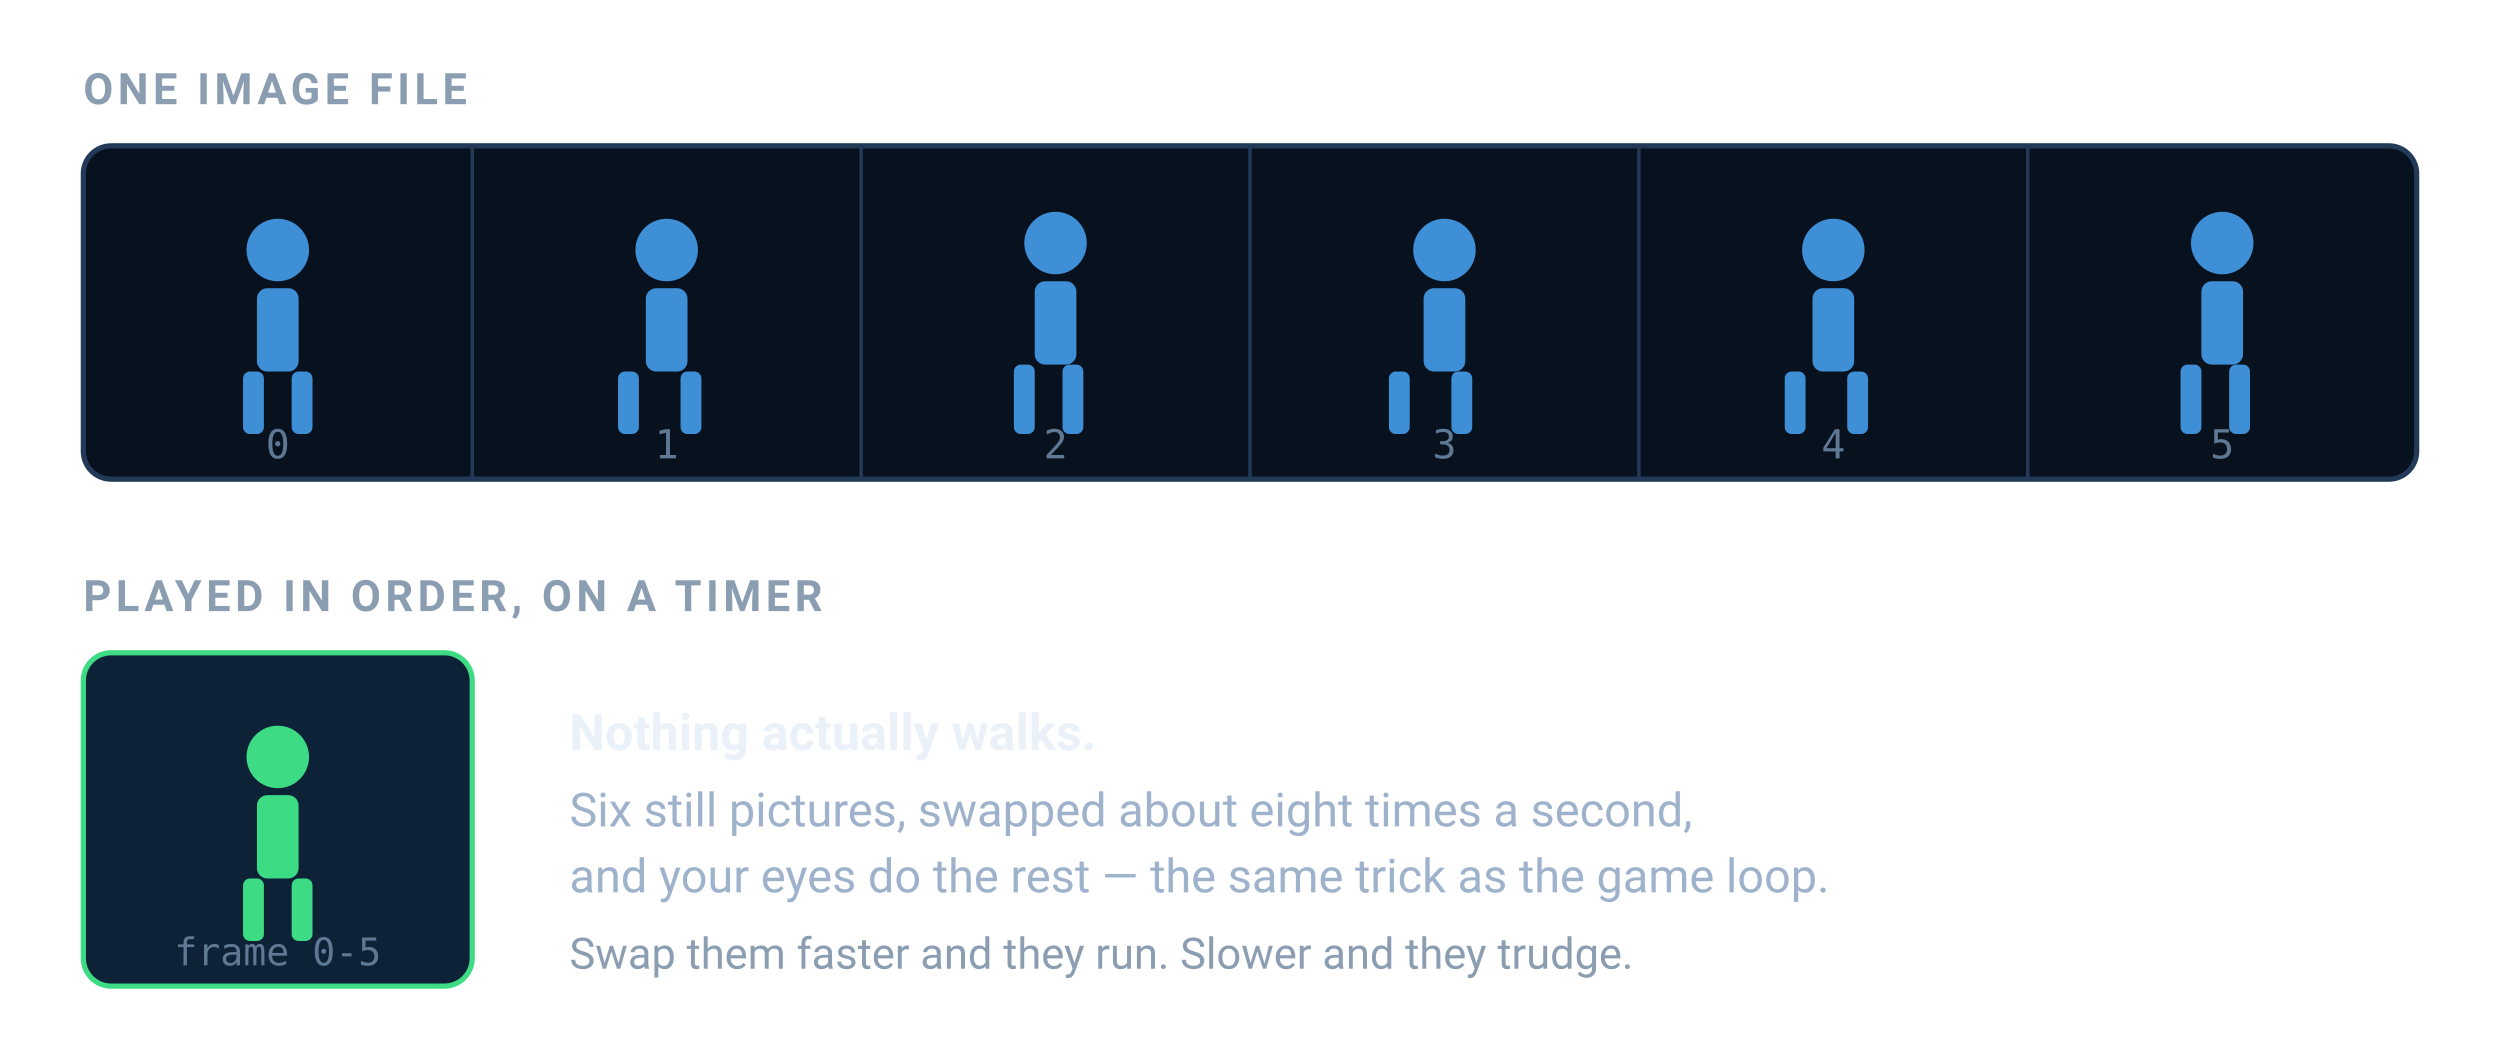
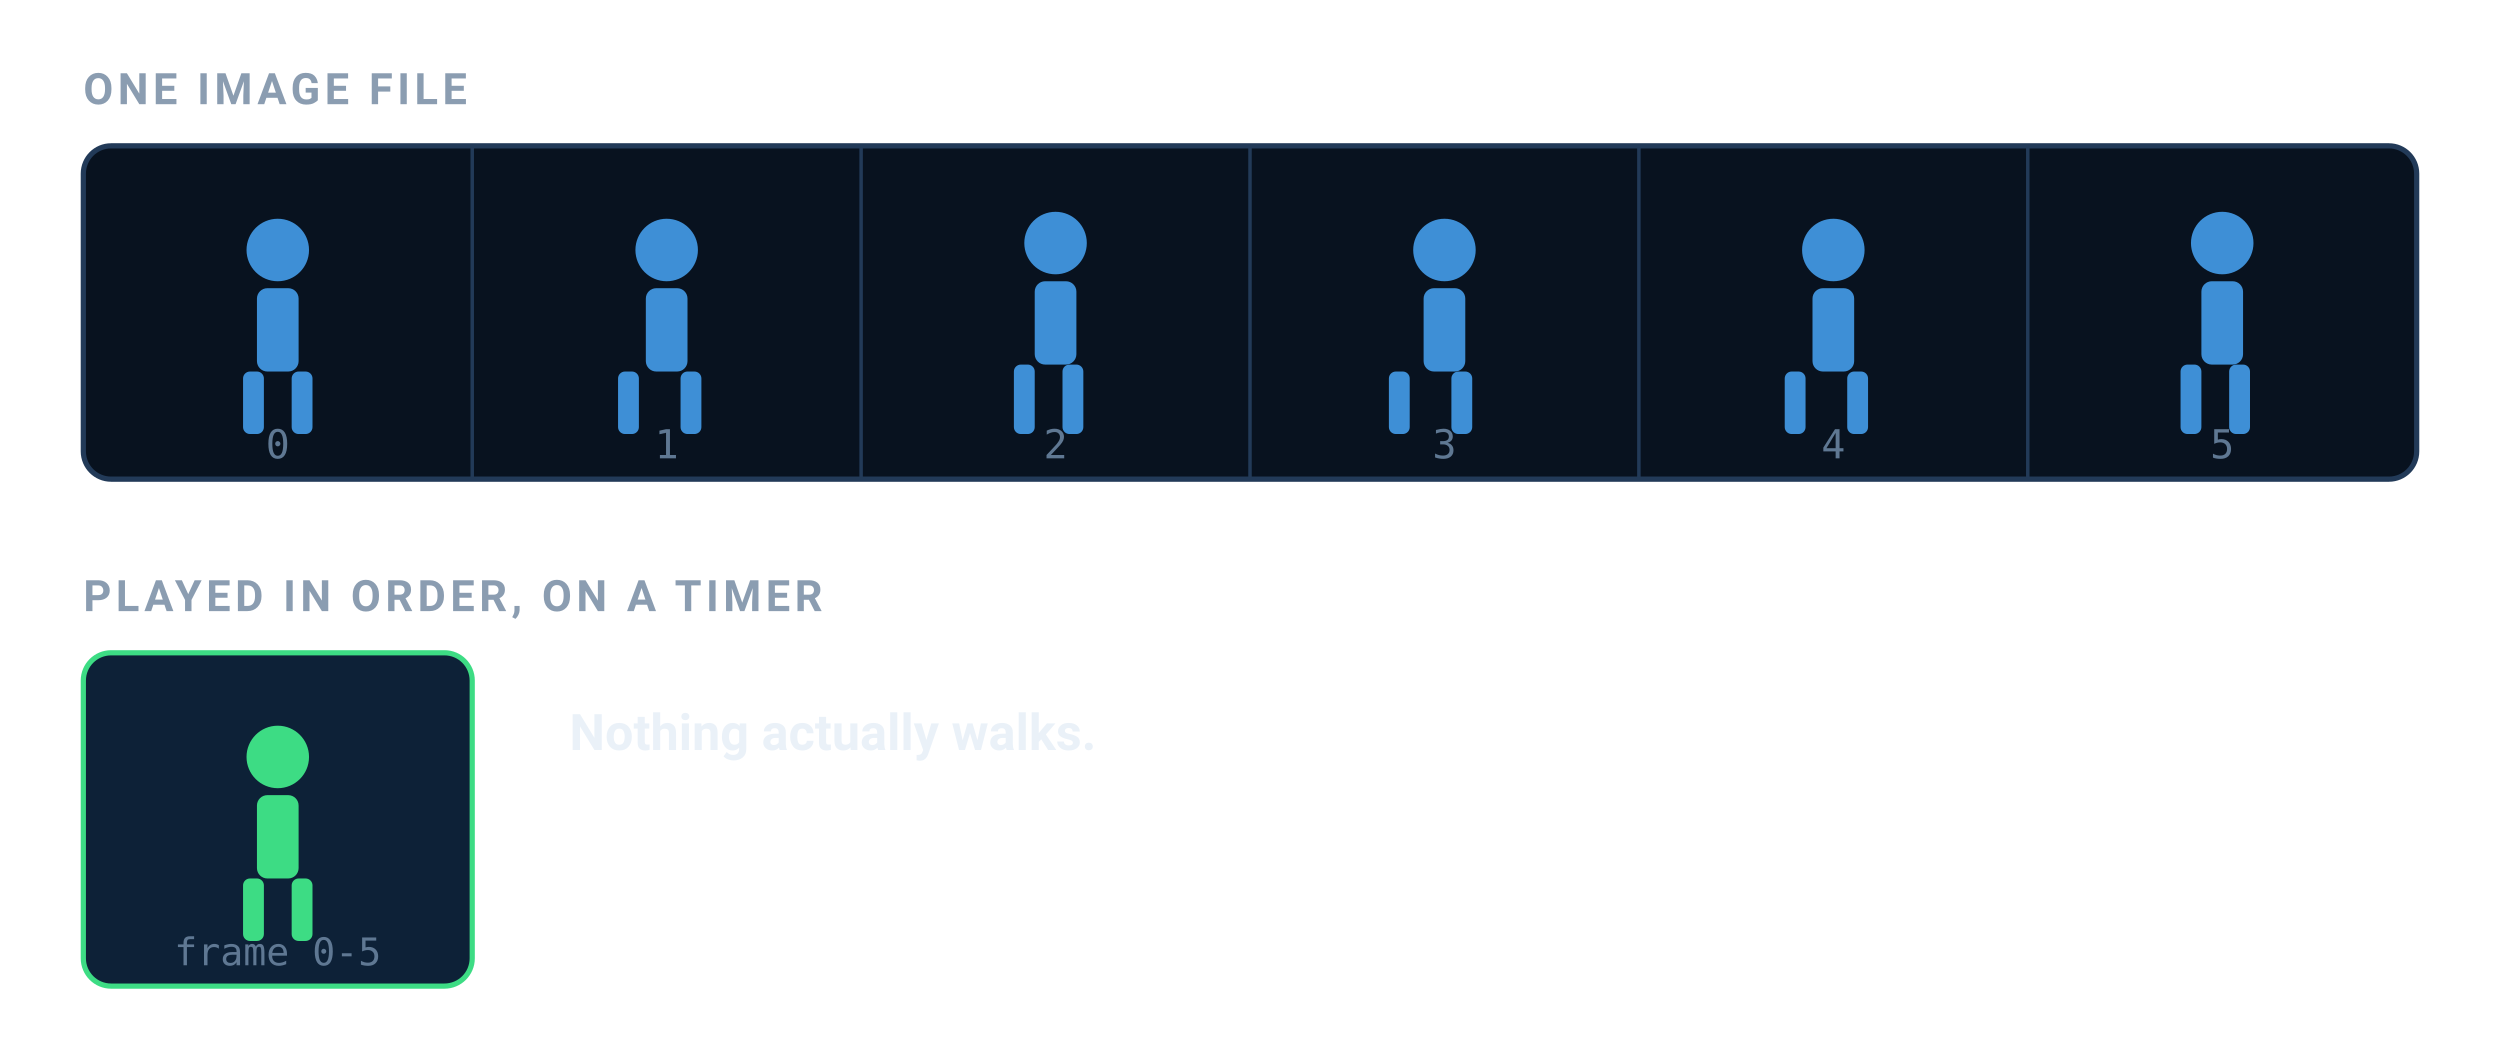
<svg xmlns="http://www.w3.org/2000/svg" viewBox="0 0 720 300" role="img" aria-label="One image holding six frames of a walking character in a row, numbered zero to five. Below it, the same frames shown as an animation playing one at a time, with the frame number changing.">
  <g font-family="Segoe UI, Roboto, Arial, sans-serif">
    <text x="24" y="30" fill="#8b9db1" font-size="12.5" font-weight="700" letter-spacing="1.3">ONE IMAGE FILE</text>
    <g>
      <rect x="24" y="42" width="672" height="96" rx="8" fill="#08121f" stroke="#223a58" stroke-width="1.5" />
      <g stroke="#223a58" stroke-width="1">
        <line x1="136" y1="42" x2="136" y2="138" />
        <line x1="248" y1="42" x2="248" y2="138" />
        <line x1="360" y1="42" x2="360" y2="138" />
        <line x1="472" y1="42" x2="472" y2="138" />
        <line x1="584" y1="42" x2="584" y2="138" />
      </g>
      <g fill="#3e8fd6">
        <g>
          <circle cx="80" cy="72" r="9" />
          <rect x="74" y="83" width="12" height="24" rx="3" />
          <rect x="70" y="107" width="6" height="18" rx="2" />
          <rect x="84" y="107" width="6" height="18" rx="2" />
        </g>
        <g>
          <circle cx="192" cy="72" r="9" />
          <rect x="186" y="83" width="12" height="24" rx="3" />
          <rect x="178" y="107" width="6" height="18" rx="2" />
          <rect x="196" y="107" width="6" height="18" rx="2" />
        </g>
        <g>
          <circle cx="304" cy="70" r="9" />
          <rect x="298" y="81" width="12" height="24" rx="3" />
          <rect x="292" y="105" width="6" height="20" rx="2" />
          <rect x="306" y="105" width="6" height="20" rx="2" />
        </g>
        <g>
          <circle cx="416" cy="72" r="9" />
          <rect x="410" y="83" width="12" height="24" rx="3" />
          <rect x="418" y="107" width="6" height="18" rx="2" />
          <rect x="400" y="107" width="6" height="18" rx="2" />
        </g>
        <g>
          <circle cx="528" cy="72" r="9" />
          <rect x="522" y="83" width="12" height="24" rx="3" />
          <rect x="514" y="107" width="6" height="18" rx="2" />
          <rect x="532" y="107" width="6" height="18" rx="2" />
        </g>
        <g>
          <circle cx="640" cy="70" r="9" />
          <rect x="634" y="81" width="12" height="24" rx="3" />
          <rect x="628" y="105" width="6" height="20" rx="2" />
          <rect x="642" y="105" width="6" height="20" rx="2" />
        </g>
      </g>
      <g fill="#5f7893" font-family="Consolas, monospace" font-size="11.5" text-anchor="middle">
        <text x="80" y="132">0</text>
        <text x="192" y="132">1</text>
        <text x="304" y="132">2</text>
        <text x="416" y="132">3</text>
        <text x="528" y="132">4</text>
        <text x="640" y="132">5</text>
      </g>
    </g>
    <text x="24" y="176" fill="#8b9db1" font-size="12.5" font-weight="700" letter-spacing="1.3">PLAYED IN ORDER, ON A TIMER</text>
    <g>
      <rect x="24" y="188" width="112" height="96" rx="8" fill="#0d2137" stroke="#3ddc84" stroke-width="1.5" />
      <g class="ss-play" fill="#3ddc84">
        <g>
          <circle cx="80" cy="218" r="9" />
          <rect x="74" y="229" width="12" height="24" rx="3" />
          <rect x="70" y="253" width="6" height="18" rx="2" />
          <rect x="84" y="253" width="6" height="18" rx="2" />
          <animate attributeName="opacity" values="1;1;0;0;0;0;0;0;0;0;0;1" dur="0.72s" repeatCount="indefinite" />
        </g>
        <g opacity="0">
          <circle cx="80" cy="218" r="9" />
          <rect x="74" y="229" width="12" height="24" rx="3" />
          <rect x="66" y="253" width="6" height="18" rx="2" />
          <rect x="90" y="253" width="6" height="18" rx="2" />
          <animate attributeName="opacity" values="0;0;1;1;0;0;0;0;0;0;0;0" dur="0.72s" repeatCount="indefinite" />
        </g>
        <g opacity="0">
          <circle cx="80" cy="216" r="9" />
          <rect x="74" y="227" width="12" height="24" rx="3" />
          <rect x="68" y="251" width="6" height="20" rx="2" />
          <rect x="86" y="251" width="6" height="20" rx="2" />
          <animate attributeName="opacity" values="0;0;0;0;1;1;0;0;0;0;0;0" dur="0.72s" repeatCount="indefinite" />
        </g>
        <g opacity="0">
          <circle cx="80" cy="218" r="9" />
          <rect x="74" y="229" width="12" height="24" rx="3" />
          <rect x="90" y="253" width="6" height="18" rx="2" />
          <rect x="66" y="253" width="6" height="18" rx="2" />
          <animate attributeName="opacity" values="0;0;0;0;0;0;1;1;0;0;0;0" dur="0.72s" repeatCount="indefinite" />
        </g>
      </g>
      <g class="ss-still" fill="#3ddc84" opacity="0">
        <circle cx="80" cy="218" r="9" />
        <rect x="74" y="229" width="12" height="24" rx="3" />
        <rect x="70" y="253" width="6" height="18" rx="2" />
        <rect x="84" y="253" width="6" height="18" rx="2" />
      </g>
      <text x="80" y="278" text-anchor="middle" fill="#5f7893" font-family="Consolas, monospace" font-size="11">frame 0-5</text>
    </g>
    <text x="164" y="216" fill="#eaf1f8" font-size="14.5" font-weight="600">Nothing actually walks.</text>
-     <text x="164" y="238" fill="#9fb2cc" font-size="13.5">Six still pictures, swapped about eight times a second,</text>
-     <text x="164" y="257" fill="#9fb2cc" font-size="13.5">and your eyes do the rest — the same trick as the game loop.</text>
-     <text x="164" y="279" fill="#8b9db1" font-size="12.5">Swap them faster and they run. Slower and they trudge.</text>
  </g>
  <style>
    @media (prefers-reduced-motion: reduce) {
      .ss-play { display: none; }
      .ss-still { opacity: 1; }
    }
  </style>
</svg>
